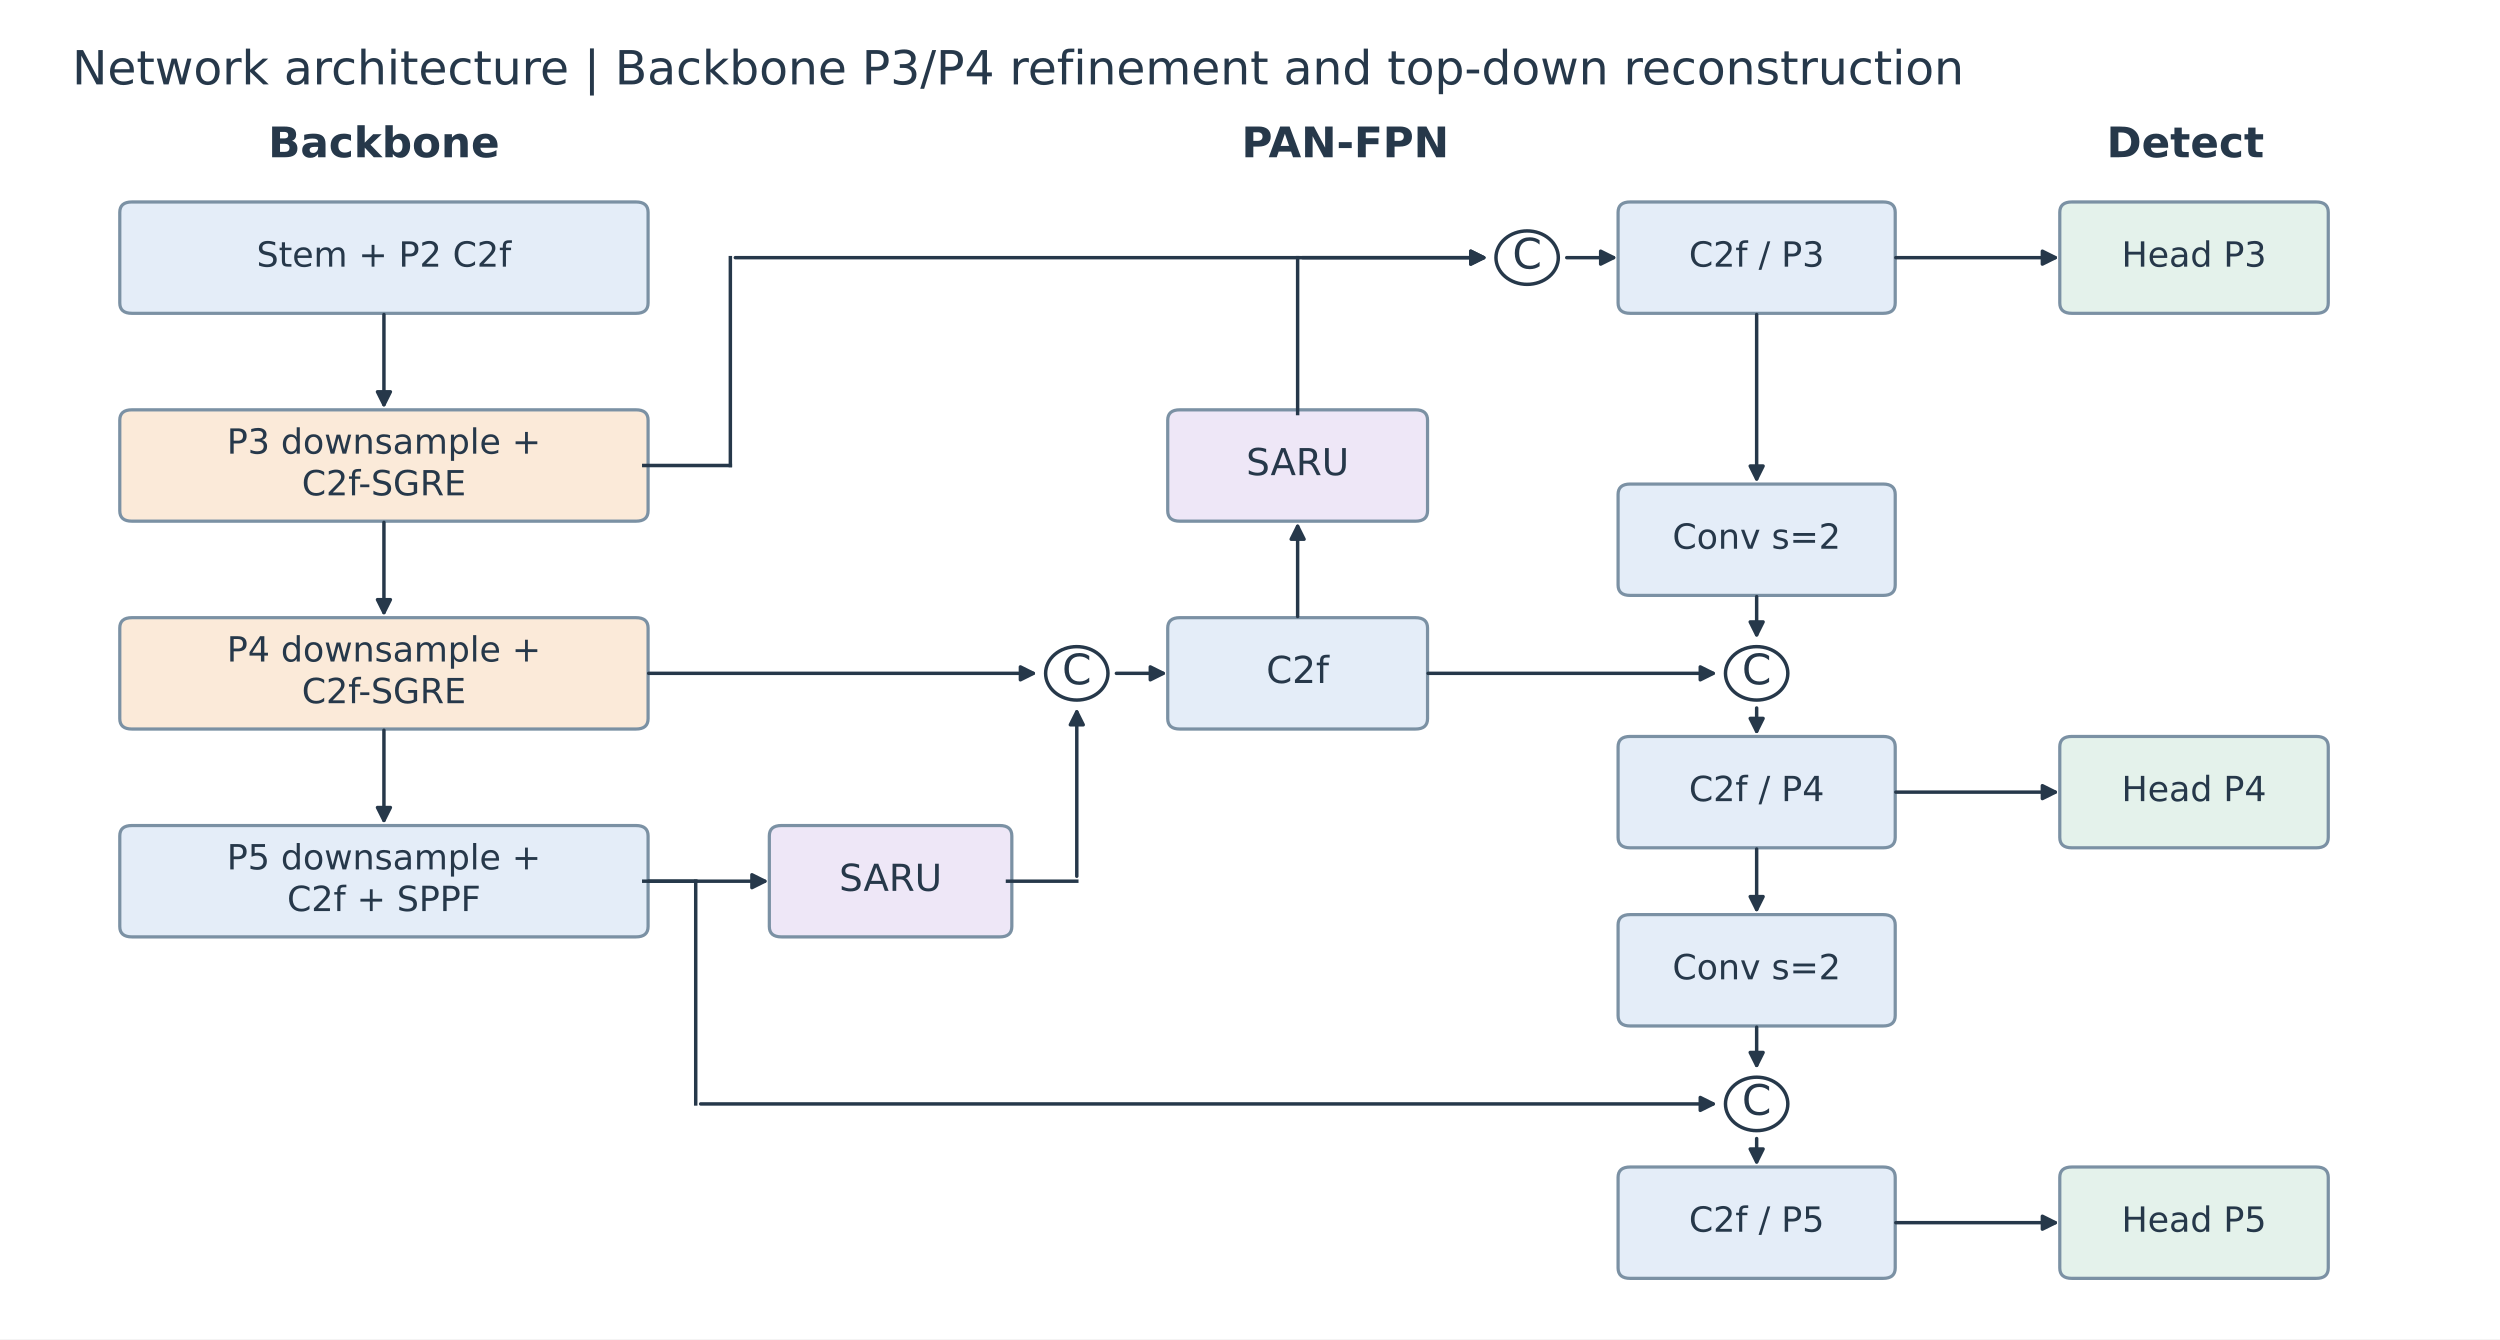
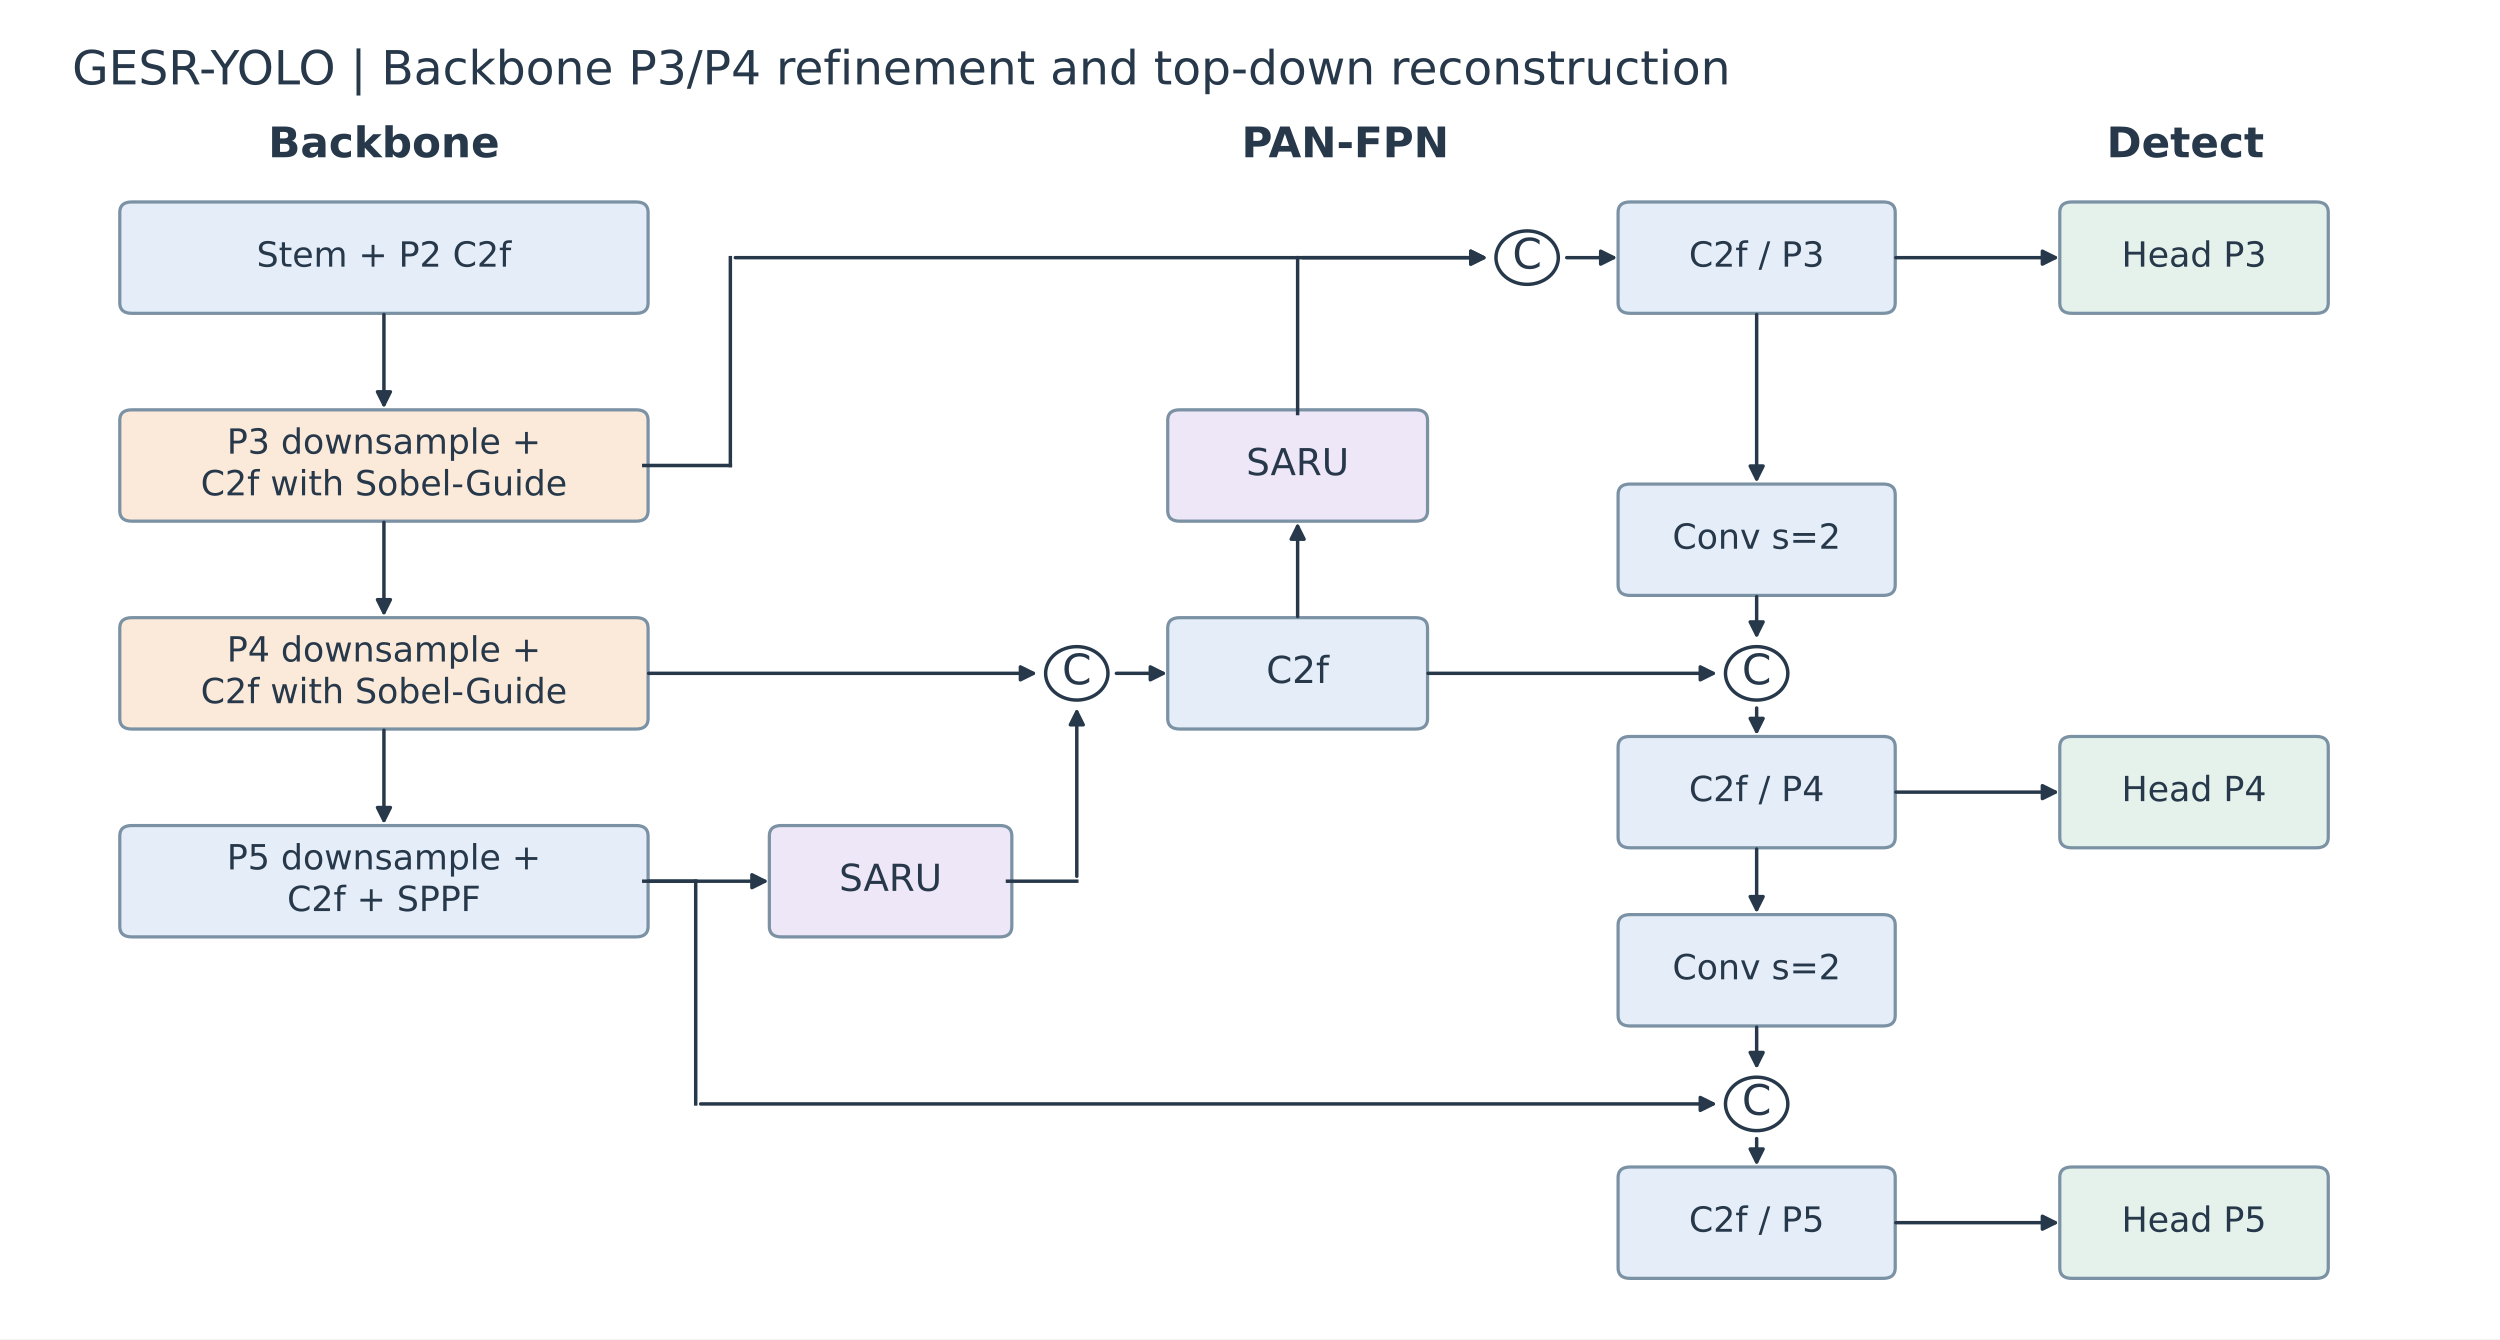
<svg xmlns="http://www.w3.org/2000/svg" width="1008pt" height="540pt" viewBox="0 0 1008 540" version="1.1">
  <defs>
    <style type="text/css">*{stroke-linejoin: round; stroke-linecap: butt}</style>
  </defs>
  <g id="figure_1">
    <g id="patch_1">
      <path d="M 0 540 L 1008 540 L 1008 0 L 0 0 z " style="fill: #ffffff" />
    </g>
    <g id="axes_1">
      <g id="patch_2">
-         <path d="M 53.183 126.329 L 256.417 126.329 Q 261.306 126.329 261.306 122.139 L 261.306 85.622 Q 261.306 81.432 256.417 81.432 L 53.183 81.432 Q 48.294 81.432 48.294 85.622 L 48.294 122.139 Q 48.294 126.329 53.183 126.329 z " clip-path="url(#pf02be3d6dd)" style="fill: #e4edf8; stroke: #7b91a4; stroke-width: 1.3; stroke-linejoin: miter" />
+         <path d="M 53.183 126.329 L 256.417 126.329 Q 261.306 126.329 261.306 122.139 L 261.306 85.622 Q 261.306 81.432 256.417 81.432 L 53.183 81.432 Q 48.294 81.432 48.294 85.622 L 48.294 122.139 Q 48.294 126.329 53.183 126.329 z " clip-path="url(#peff16b3d2d)" style="fill: #e4edf8; stroke: #7b91a4; stroke-width: 1.3; stroke-linejoin: miter" />
      </g>
      <g id="patch_3">
-         <path d="M 53.183 210.137 L 256.417 210.137 Q 261.306 210.137 261.306 205.947 L 261.306 169.43 Q 261.306 165.24 256.417 165.24 L 53.183 165.24 Q 48.294 165.24 48.294 169.43 L 48.294 205.947 Q 48.294 210.137 53.183 210.137 z " clip-path="url(#pf02be3d6dd)" style="fill: #fbead9; stroke: #7b91a4; stroke-width: 1.3; stroke-linejoin: miter" />
+         <path d="M 53.183 210.137 L 256.417 210.137 Q 261.306 210.137 261.306 205.947 L 261.306 169.43 Q 261.306 165.24 256.417 165.24 L 53.183 165.24 Q 48.294 165.24 48.294 169.43 L 48.294 205.947 Q 48.294 210.137 53.183 210.137 z " clip-path="url(#peff16b3d2d)" style="fill: #fbead9; stroke: #7b91a4; stroke-width: 1.3; stroke-linejoin: miter" />
      </g>
      <g id="patch_4">
-         <path d="M 53.183 293.945 L 256.417 293.945 Q 261.306 293.945 261.306 289.755 L 261.306 253.238 Q 261.306 249.048 256.417 249.048 L 53.183 249.048 Q 48.294 249.048 48.294 253.238 L 48.294 289.755 Q 48.294 293.945 53.183 293.945 z " clip-path="url(#pf02be3d6dd)" style="fill: #fbead9; stroke: #7b91a4; stroke-width: 1.3; stroke-linejoin: miter" />
+         <path d="M 53.183 293.945 L 256.417 293.945 Q 261.306 293.945 261.306 289.755 L 261.306 253.238 Q 261.306 249.048 256.417 249.048 L 53.183 249.048 Q 48.294 249.048 48.294 253.238 L 48.294 289.755 Q 48.294 293.945 53.183 293.945 z " clip-path="url(#peff16b3d2d)" style="fill: #fbead9; stroke: #7b91a4; stroke-width: 1.3; stroke-linejoin: miter" />
      </g>
      <g id="patch_5">
-         <path d="M 53.183 377.753 L 256.417 377.753 Q 261.306 377.753 261.306 373.563 L 261.306 337.046 Q 261.306 332.856 256.417 332.856 L 53.183 332.856 Q 48.294 332.856 48.294 337.046 L 48.294 373.563 Q 48.294 377.753 53.183 377.753 z " clip-path="url(#pf02be3d6dd)" style="fill: #e4edf8; stroke: #7b91a4; stroke-width: 1.3; stroke-linejoin: miter" />
+         <path d="M 53.183 377.753 L 256.417 377.753 Q 261.306 377.753 261.306 373.563 L 261.306 337.046 Q 261.306 332.856 256.417 332.856 L 53.183 332.856 Q 48.294 332.856 48.294 337.046 L 48.294 373.563 Q 48.294 377.753 53.183 377.753 z " clip-path="url(#peff16b3d2d)" style="fill: #e4edf8; stroke: #7b91a4; stroke-width: 1.3; stroke-linejoin: miter" />
      </g>
      <g id="patch_6">
-         <path d="M 154.8 126.83 Q 154.8 145.782 154.8 163.169 " clip-path="url(#pf02be3d6dd)" style="fill: none; stroke: #26384a; stroke-width: 1.4; stroke-linecap: round" />
-         <path d="M 157.4 157.969 L 154.8 163.169 L 152.2 157.969 z " clip-path="url(#pf02be3d6dd)" style="fill: #26384a; stroke: #26384a; stroke-width: 1.4; stroke-linecap: round" />
+         <path d="M 154.8 126.83 Q 154.8 145.782 154.8 163.169 " clip-path="url(#peff16b3d2d)" style="fill: none; stroke: #26384a; stroke-width: 1.4; stroke-linecap: round" />
+         <path d="M 157.4 157.969 L 154.8 163.169 L 152.2 157.969 z " clip-path="url(#peff16b3d2d)" style="fill: #26384a; stroke: #26384a; stroke-width: 1.4; stroke-linecap: round" />
      </g>
      <g id="patch_7">
-         <path d="M 154.8 210.638 Q 154.8 229.59 154.8 246.977 " clip-path="url(#pf02be3d6dd)" style="fill: none; stroke: #26384a; stroke-width: 1.4; stroke-linecap: round" />
-         <path d="M 157.4 241.777 L 154.8 246.977 L 152.2 241.777 z " clip-path="url(#pf02be3d6dd)" style="fill: #26384a; stroke: #26384a; stroke-width: 1.4; stroke-linecap: round" />
+         <path d="M 154.8 210.638 Q 154.8 229.59 154.8 246.977 " clip-path="url(#peff16b3d2d)" style="fill: none; stroke: #26384a; stroke-width: 1.4; stroke-linecap: round" />
+         <path d="M 157.4 241.777 L 154.8 246.977 L 152.2 241.777 z " clip-path="url(#peff16b3d2d)" style="fill: #26384a; stroke: #26384a; stroke-width: 1.4; stroke-linecap: round" />
      </g>
      <g id="patch_8">
-         <path d="M 154.8 294.446 Q 154.8 313.398 154.8 330.785 " clip-path="url(#pf02be3d6dd)" style="fill: none; stroke: #26384a; stroke-width: 1.4; stroke-linecap: round" />
-         <path d="M 157.4 325.585 L 154.8 330.785 L 152.2 325.585 z " clip-path="url(#pf02be3d6dd)" style="fill: #26384a; stroke: #26384a; stroke-width: 1.4; stroke-linecap: round" />
+         <path d="M 154.8 294.446 Q 154.8 313.398 154.8 330.785 " clip-path="url(#peff16b3d2d)" style="fill: none; stroke: #26384a; stroke-width: 1.4; stroke-linecap: round" />
+         <path d="M 157.4 325.585 L 154.8 330.785 L 152.2 325.585 z " clip-path="url(#peff16b3d2d)" style="fill: #26384a; stroke: #26384a; stroke-width: 1.4; stroke-linecap: round" />
      </g>
      <g id="patch_9">
-         <path d="M 315.083 377.753 L 403.081 377.753 Q 407.97 377.753 407.97 373.563 L 407.97 337.046 Q 407.97 332.856 403.081 332.856 L 315.083 332.856 Q 310.194 332.856 310.194 337.046 L 310.194 373.563 Q 310.194 377.753 315.083 377.753 z " clip-path="url(#pf02be3d6dd)" style="fill: #eee7f7; stroke: #7b91a4; stroke-width: 1.3; stroke-linejoin: miter" />
+         <path d="M 315.083 377.753 L 403.081 377.753 Q 407.97 377.753 407.97 373.563 L 407.97 337.046 Q 407.97 332.856 403.081 332.856 L 315.083 332.856 Q 310.194 332.856 310.194 337.046 L 310.194 373.563 Q 310.194 377.753 315.083 377.753 z " clip-path="url(#peff16b3d2d)" style="fill: #eee7f7; stroke: #7b91a4; stroke-width: 1.3; stroke-linejoin: miter" />
      </g>
      <g id="patch_10">
-         <path d="M 261.558 355.305 Q 285.748 355.305 308.373 355.305 " clip-path="url(#pf02be3d6dd)" style="fill: none; stroke: #26384a; stroke-width: 1.4; stroke-linecap: round" />
-         <path d="M 303.173 352.705 L 308.373 355.305 L 303.173 357.905 z " clip-path="url(#pf02be3d6dd)" style="fill: #26384a; stroke: #26384a; stroke-width: 1.4; stroke-linecap: round" />
+         <path d="M 261.558 355.305 Q 285.748 355.305 308.373 355.305 " clip-path="url(#peff16b3d2d)" style="fill: none; stroke: #26384a; stroke-width: 1.4; stroke-linecap: round" />
+         <path d="M 303.173 352.705 L 308.373 355.305 L 303.173 357.905 z " clip-path="url(#peff16b3d2d)" style="fill: #26384a; stroke: #26384a; stroke-width: 1.4; stroke-linecap: round" />
      </g>
      <g id="patch_11">
-         <path d="M 434.16 282.272 C 437.494 282.272 440.692 281.137 443.049 279.116 C 445.407 277.095 446.731 274.354 446.731 271.497 C 446.731 268.639 445.407 265.898 443.049 263.877 C 440.692 261.857 437.494 260.721 434.16 260.721 C 430.826 260.721 427.628 261.857 425.271 263.877 C 422.913 265.898 421.589 268.639 421.589 271.497 C 421.589 274.354 422.913 277.095 425.271 279.116 C 427.628 281.137 430.826 282.272 434.16 282.272 z " clip-path="url(#pf02be3d6dd)" style="fill: #ffffff; stroke: #26384a; stroke-width: 1.4; stroke-linejoin: miter" />
+         <path d="M 434.16 282.272 C 437.494 282.272 440.692 281.137 443.049 279.116 C 445.407 277.095 446.731 274.354 446.731 271.497 C 446.731 268.639 445.407 265.898 443.049 263.877 C 440.692 261.857 437.494 260.721 434.16 260.721 C 430.826 260.721 427.628 261.857 425.271 263.877 C 422.913 265.898 421.589 268.639 421.589 271.497 C 421.589 274.354 422.913 277.095 425.271 279.116 C 427.628 281.137 430.826 282.272 434.16 282.272 z " clip-path="url(#peff16b3d2d)" style="fill: #ffffff; stroke: #26384a; stroke-width: 1.4; stroke-linejoin: miter" />
      </g>
      <g id="patch_12">
-         <path d="M 434.16 353.301 Q 434.16 319.384 434.16 287.033 " clip-path="url(#pf02be3d6dd)" style="fill: none; stroke: #26384a; stroke-width: 1.4; stroke-linecap: round" />
-         <path d="M 431.56 292.233 L 434.16 287.033 L 436.76 292.233 z " clip-path="url(#pf02be3d6dd)" style="fill: #26384a; stroke: #26384a; stroke-width: 1.4; stroke-linecap: round" />
+         <path d="M 434.16 353.301 Q 434.16 319.384 434.16 287.033 " clip-path="url(#peff16b3d2d)" style="fill: none; stroke: #26384a; stroke-width: 1.4; stroke-linecap: round" />
+         <path d="M 431.56 292.233 L 434.16 287.033 L 436.76 292.233 z " clip-path="url(#peff16b3d2d)" style="fill: #26384a; stroke: #26384a; stroke-width: 1.4; stroke-linecap: round" />
      </g>
      <g id="patch_13">
-         <path d="M 261.555 271.497 Q 339.874 271.497 416.627 271.497 " clip-path="url(#pf02be3d6dd)" style="fill: none; stroke: #26384a; stroke-width: 1.4; stroke-linecap: round" />
-         <path d="M 411.427 268.897 L 416.627 271.497 L 411.427 274.097 z " clip-path="url(#pf02be3d6dd)" style="fill: #26384a; stroke: #26384a; stroke-width: 1.4; stroke-linecap: round" />
+         <path d="M 261.555 271.497 Q 339.874 271.497 416.627 271.497 " clip-path="url(#peff16b3d2d)" style="fill: none; stroke: #26384a; stroke-width: 1.4; stroke-linecap: round" />
+         <path d="M 411.427 268.897 L 416.627 271.497 L 411.427 274.097 z " clip-path="url(#peff16b3d2d)" style="fill: #26384a; stroke: #26384a; stroke-width: 1.4; stroke-linecap: round" />
      </g>
      <g id="patch_14">
-         <path d="M 475.715 293.945 L 570.697 293.945 Q 575.586 293.945 575.586 289.755 L 575.586 253.238 Q 575.586 249.048 570.697 249.048 L 475.715 249.048 Q 470.826 249.048 470.826 253.238 L 470.826 289.755 Q 470.826 293.945 475.715 293.945 z " clip-path="url(#pf02be3d6dd)" style="fill: #e4edf8; stroke: #7b91a4; stroke-width: 1.3; stroke-linejoin: miter" />
+         <path d="M 475.715 293.945 L 570.697 293.945 Q 575.586 293.945 575.586 289.755 L 575.586 253.238 Q 575.586 249.048 570.697 249.048 L 475.715 249.048 Q 470.826 249.048 470.826 253.238 L 470.826 289.755 Q 470.826 293.945 475.715 293.945 z " clip-path="url(#peff16b3d2d)" style="fill: #e4edf8; stroke: #7b91a4; stroke-width: 1.3; stroke-linejoin: miter" />
      </g>
      <g id="patch_15">
-         <path d="M 450.13 271.497 Q 460.35 271.497 469.004 271.497 " clip-path="url(#pf02be3d6dd)" style="fill: none; stroke: #26384a; stroke-width: 1.4; stroke-linecap: round" />
-         <path d="M 463.804 268.897 L 469.004 271.497 L 463.804 274.097 z " clip-path="url(#pf02be3d6dd)" style="fill: #26384a; stroke: #26384a; stroke-width: 1.4; stroke-linecap: round" />
+         <path d="M 450.13 271.497 Q 460.35 271.497 469.004 271.497 " clip-path="url(#peff16b3d2d)" style="fill: none; stroke: #26384a; stroke-width: 1.4; stroke-linecap: round" />
+         <path d="M 463.804 268.897 L 469.004 271.497 L 463.804 274.097 z " clip-path="url(#peff16b3d2d)" style="fill: #26384a; stroke: #26384a; stroke-width: 1.4; stroke-linecap: round" />
      </g>
      <g id="patch_16">
-         <path d="M 475.715 210.137 L 570.697 210.137 Q 575.586 210.137 575.586 205.947 L 575.586 169.43 Q 575.586 165.24 570.697 165.24 L 475.715 165.24 Q 470.826 165.24 470.826 169.43 L 470.826 205.947 Q 470.826 210.137 475.715 210.137 z " clip-path="url(#pf02be3d6dd)" style="fill: #eee7f7; stroke: #7b91a4; stroke-width: 1.3; stroke-linejoin: miter" />
+         <path d="M 475.715 210.137 L 570.697 210.137 Q 575.586 210.137 575.586 205.947 L 575.586 169.43 Q 575.586 165.24 570.697 165.24 L 475.715 165.24 Q 470.826 165.24 470.826 169.43 L 470.826 205.947 Q 470.826 210.137 475.715 210.137 z " clip-path="url(#peff16b3d2d)" style="fill: #eee7f7; stroke: #7b91a4; stroke-width: 1.3; stroke-linejoin: miter" />
      </g>
      <g id="patch_17">
-         <path d="M 523.206 248.547 Q 523.206 229.595 523.206 212.208 " clip-path="url(#pf02be3d6dd)" style="fill: none; stroke: #26384a; stroke-width: 1.4; stroke-linecap: round" />
-         <path d="M 520.606 217.408 L 523.206 212.208 L 525.806 217.408 z " clip-path="url(#pf02be3d6dd)" style="fill: #26384a; stroke: #26384a; stroke-width: 1.4; stroke-linecap: round" />
+         <path d="M 523.206 248.547 Q 523.206 229.595 523.206 212.208 " clip-path="url(#peff16b3d2d)" style="fill: none; stroke: #26384a; stroke-width: 1.4; stroke-linecap: round" />
+         <path d="M 520.606 217.408 L 523.206 212.208 L 525.806 217.408 z " clip-path="url(#peff16b3d2d)" style="fill: #26384a; stroke: #26384a; stroke-width: 1.4; stroke-linecap: round" />
      </g>
      <g id="patch_18">
-         <path d="M 615.744 114.656 C 619.078 114.656 622.276 113.521 624.633 111.5 C 626.991 109.479 628.315 106.738 628.315 103.881 C 628.315 101.023 626.991 98.282 624.633 96.261 C 622.276 94.241 619.078 93.105 615.744 93.105 C 612.41 93.105 609.212 94.241 606.855 96.261 C 604.497 98.282 603.173 101.023 603.173 103.881 C 603.173 106.738 604.497 109.479 606.855 111.5 C 609.212 113.521 612.41 114.656 615.744 114.656 z " clip-path="url(#pf02be3d6dd)" style="fill: #ffffff; stroke: #26384a; stroke-width: 1.4; stroke-linejoin: miter" />
+         <path d="M 615.744 114.656 C 619.078 114.656 622.276 113.521 624.633 111.5 C 626.991 109.479 628.315 106.738 628.315 103.881 C 628.315 101.023 626.991 98.282 624.633 96.261 C 622.276 94.241 619.078 93.105 615.744 93.105 C 612.41 93.105 609.212 94.241 606.855 96.261 C 604.497 98.282 603.173 101.023 603.173 103.881 C 603.173 106.738 604.497 109.479 606.855 111.5 C 609.212 113.521 612.41 114.656 615.744 114.656 z " clip-path="url(#peff16b3d2d)" style="fill: #ffffff; stroke: #26384a; stroke-width: 1.4; stroke-linejoin: miter" />
      </g>
      <g id="patch_19">
-         <path d="M 525.206 103.881 Q 562.493 103.881 598.215 103.881 " clip-path="url(#pf02be3d6dd)" style="fill: none; stroke: #26384a; stroke-width: 1.4; stroke-linecap: round" />
-         <path d="M 593.015 101.281 L 598.215 103.881 L 593.015 106.481 z " clip-path="url(#pf02be3d6dd)" style="fill: #26384a; stroke: #26384a; stroke-width: 1.4; stroke-linecap: round" />
+         <path d="M 525.206 103.881 Q 562.493 103.881 598.215 103.881 " clip-path="url(#peff16b3d2d)" style="fill: none; stroke: #26384a; stroke-width: 1.4; stroke-linecap: round" />
+         <path d="M 593.015 101.281 L 598.215 103.881 L 593.015 106.481 z " clip-path="url(#peff16b3d2d)" style="fill: #26384a; stroke: #26384a; stroke-width: 1.4; stroke-linecap: round" />
      </g>
      <g id="patch_20">
-         <path d="M 296.482 103.881 Q 448.13 103.881 598.212 103.881 " clip-path="url(#pf02be3d6dd)" style="fill: none; stroke: #26384a; stroke-width: 1.4; stroke-linecap: round" />
-         <path d="M 593.012 101.281 L 598.212 103.881 L 593.012 106.481 z " clip-path="url(#pf02be3d6dd)" style="fill: #26384a; stroke: #26384a; stroke-width: 1.4; stroke-linecap: round" />
+         <path d="M 296.482 103.881 Q 448.13 103.881 598.212 103.881 " clip-path="url(#peff16b3d2d)" style="fill: none; stroke: #26384a; stroke-width: 1.4; stroke-linecap: round" />
+         <path d="M 593.012 101.281 L 598.212 103.881 L 593.012 106.481 z " clip-path="url(#peff16b3d2d)" style="fill: #26384a; stroke: #26384a; stroke-width: 1.4; stroke-linecap: round" />
      </g>
      <g id="patch_21">
-         <path d="M 657.299 126.329 L 759.265 126.329 Q 764.154 126.329 764.154 122.139 L 764.154 85.622 Q 764.154 81.432 759.265 81.432 L 657.299 81.432 Q 652.41 81.432 652.41 85.622 L 652.41 122.139 Q 652.41 126.329 657.299 126.329 z " clip-path="url(#pf02be3d6dd)" style="fill: #e4edf8; stroke: #7b91a4; stroke-width: 1.3; stroke-linejoin: miter" />
+         <path d="M 657.299 126.329 L 759.265 126.329 Q 764.154 126.329 764.154 122.139 L 764.154 85.622 Q 764.154 81.432 759.265 81.432 L 657.299 81.432 Q 652.41 81.432 652.41 85.622 L 652.41 122.139 Q 652.41 126.329 657.299 126.329 z " clip-path="url(#peff16b3d2d)" style="fill: #e4edf8; stroke: #7b91a4; stroke-width: 1.3; stroke-linejoin: miter" />
      </g>
      <g id="patch_22">
-         <path d="M 631.714 103.881 Q 641.934 103.881 650.588 103.881 " clip-path="url(#pf02be3d6dd)" style="fill: none; stroke: #26384a; stroke-width: 1.4; stroke-linecap: round" />
-         <path d="M 645.388 101.281 L 650.588 103.881 L 645.388 106.481 z " clip-path="url(#pf02be3d6dd)" style="fill: #26384a; stroke: #26384a; stroke-width: 1.4; stroke-linecap: round" />
+         <path d="M 631.714 103.881 Q 641.934 103.881 650.588 103.881 " clip-path="url(#peff16b3d2d)" style="fill: none; stroke: #26384a; stroke-width: 1.4; stroke-linecap: round" />
+         <path d="M 645.388 101.281 L 650.588 103.881 L 645.388 106.481 z " clip-path="url(#peff16b3d2d)" style="fill: #26384a; stroke: #26384a; stroke-width: 1.4; stroke-linecap: round" />
      </g>
      <g id="patch_23">
-         <path d="M 835.391 126.329 L 933.865 126.329 Q 938.754 126.329 938.754 122.139 L 938.754 85.622 Q 938.754 81.432 933.865 81.432 L 835.391 81.432 Q 830.502 81.432 830.502 85.622 L 830.502 122.139 Q 830.502 126.329 835.391 126.329 z " clip-path="url(#pf02be3d6dd)" style="fill: #e4f2eb; stroke: #7b91a4; stroke-width: 1.3; stroke-linejoin: miter" />
+         <path d="M 835.391 126.329 L 933.865 126.329 Q 938.754 126.329 938.754 122.139 L 938.754 85.622 Q 938.754 81.432 933.865 81.432 L 835.391 81.432 Q 830.502 81.432 830.502 85.622 L 830.502 122.139 Q 830.502 126.329 835.391 126.329 z " clip-path="url(#peff16b3d2d)" style="fill: #e4f2eb; stroke: #7b91a4; stroke-width: 1.3; stroke-linejoin: miter" />
      </g>
      <g id="patch_24">
-         <path d="M 764.407 103.881 Q 797.328 103.881 828.683 103.881 " clip-path="url(#pf02be3d6dd)" style="fill: none; stroke: #26384a; stroke-width: 1.4; stroke-linecap: round" />
-         <path d="M 823.483 101.281 L 828.683 103.881 L 823.483 106.481 z " clip-path="url(#pf02be3d6dd)" style="fill: #26384a; stroke: #26384a; stroke-width: 1.4; stroke-linecap: round" />
+         <path d="M 764.407 103.881 Q 797.328 103.881 828.683 103.881 " clip-path="url(#peff16b3d2d)" style="fill: none; stroke: #26384a; stroke-width: 1.4; stroke-linecap: round" />
+         <path d="M 823.483 101.281 L 828.683 103.881 L 823.483 106.481 z " clip-path="url(#peff16b3d2d)" style="fill: #26384a; stroke: #26384a; stroke-width: 1.4; stroke-linecap: round" />
      </g>
      <g id="patch_25">
-         <path d="M 657.299 240.069 L 759.265 240.069 Q 764.154 240.069 764.154 235.878 L 764.154 199.362 Q 764.154 195.171 759.265 195.171 L 657.299 195.171 Q 652.41 195.171 652.41 199.362 L 652.41 235.878 Q 652.41 240.069 657.299 240.069 z " clip-path="url(#pf02be3d6dd)" style="fill: #e4edf8; stroke: #7b91a4; stroke-width: 1.3; stroke-linejoin: miter" />
+         <path d="M 657.299 240.069 L 759.265 240.069 Q 764.154 240.069 764.154 235.878 L 764.154 199.362 Q 764.154 195.171 759.265 195.171 L 657.299 195.171 Q 652.41 195.171 652.41 199.362 L 652.41 235.878 Q 652.41 240.069 657.299 240.069 z " clip-path="url(#peff16b3d2d)" style="fill: #e4edf8; stroke: #7b91a4; stroke-width: 1.3; stroke-linejoin: miter" />
      </g>
      <g id="patch_26">
-         <path d="M 708.282 126.836 Q 708.282 160.753 708.282 193.104 " clip-path="url(#pf02be3d6dd)" style="fill: none; stroke: #26384a; stroke-width: 1.4; stroke-linecap: round" />
-         <path d="M 710.882 187.904 L 708.282 193.104 L 705.682 187.904 z " clip-path="url(#pf02be3d6dd)" style="fill: #26384a; stroke: #26384a; stroke-width: 1.4; stroke-linecap: round" />
+         <path d="M 708.282 126.836 Q 708.282 160.753 708.282 193.104 " clip-path="url(#peff16b3d2d)" style="fill: none; stroke: #26384a; stroke-width: 1.4; stroke-linecap: round" />
+         <path d="M 710.882 187.904 L 708.282 193.104 L 705.682 187.904 z " clip-path="url(#peff16b3d2d)" style="fill: #26384a; stroke: #26384a; stroke-width: 1.4; stroke-linecap: round" />
      </g>
      <g id="patch_27">
-         <path d="M 708.282 282.272 C 711.616 282.272 714.814 281.137 717.171 279.116 C 719.529 277.095 720.853 274.354 720.853 271.497 C 720.853 268.639 719.529 265.898 717.171 263.877 C 714.814 261.857 711.616 260.721 708.282 260.721 C 704.948 260.721 701.75 261.857 699.393 263.877 C 697.035 265.898 695.711 268.639 695.711 271.497 C 695.711 274.354 697.035 277.095 699.393 279.116 C 701.75 281.137 704.948 282.272 708.282 282.272 z " clip-path="url(#pf02be3d6dd)" style="fill: #ffffff; stroke: #26384a; stroke-width: 1.4; stroke-linejoin: miter" />
+         <path d="M 708.282 282.272 C 711.616 282.272 714.814 281.137 717.171 279.116 C 719.529 277.095 720.853 274.354 720.853 271.497 C 720.853 268.639 719.529 265.898 717.171 263.877 C 714.814 261.857 711.616 260.721 708.282 260.721 C 704.948 260.721 701.75 261.857 699.393 263.877 C 697.035 265.898 695.711 268.639 695.711 271.497 C 695.711 274.354 697.035 277.095 699.393 279.116 C 701.75 281.137 704.948 282.272 708.282 282.272 z " clip-path="url(#peff16b3d2d)" style="fill: #ffffff; stroke: #26384a; stroke-width: 1.4; stroke-linejoin: miter" />
      </g>
      <g id="patch_28">
-         <path d="M 708.282 240.569 Q 708.282 249.045 708.282 255.955 " clip-path="url(#pf02be3d6dd)" style="fill: none; stroke: #26384a; stroke-width: 1.4; stroke-linecap: round" />
-         <path d="M 710.882 250.755 L 708.282 255.955 L 705.682 250.755 z " clip-path="url(#pf02be3d6dd)" style="fill: #26384a; stroke: #26384a; stroke-width: 1.4; stroke-linecap: round" />
+         <path d="M 708.282 240.569 Q 708.282 249.045 708.282 255.955 " clip-path="url(#peff16b3d2d)" style="fill: none; stroke: #26384a; stroke-width: 1.4; stroke-linecap: round" />
+         <path d="M 710.882 250.755 L 708.282 255.955 L 705.682 250.755 z " clip-path="url(#peff16b3d2d)" style="fill: #26384a; stroke: #26384a; stroke-width: 1.4; stroke-linecap: round" />
      </g>
      <g id="patch_29">
-         <path d="M 575.836 271.497 Q 634.075 271.497 690.749 271.497 " clip-path="url(#pf02be3d6dd)" style="fill: none; stroke: #26384a; stroke-width: 1.4; stroke-linecap: round" />
-         <path d="M 685.549 268.897 L 690.749 271.497 L 685.549 274.097 z " clip-path="url(#pf02be3d6dd)" style="fill: #26384a; stroke: #26384a; stroke-width: 1.4; stroke-linecap: round" />
+         <path d="M 575.836 271.497 Q 634.075 271.497 690.749 271.497 " clip-path="url(#peff16b3d2d)" style="fill: none; stroke: #26384a; stroke-width: 1.4; stroke-linecap: round" />
+         <path d="M 685.549 268.897 L 690.749 271.497 L 685.549 274.097 z " clip-path="url(#peff16b3d2d)" style="fill: #26384a; stroke: #26384a; stroke-width: 1.4; stroke-linecap: round" />
      </g>
      <g id="patch_30">
-         <path d="M 657.299 341.835 L 759.265 341.835 Q 764.154 341.835 764.154 337.645 L 764.154 301.129 Q 764.154 296.938 759.265 296.938 L 657.299 296.938 Q 652.41 296.938 652.41 301.129 L 652.41 337.645 Q 652.41 341.835 657.299 341.835 z " clip-path="url(#pf02be3d6dd)" style="fill: #e4edf8; stroke: #7b91a4; stroke-width: 1.3; stroke-linejoin: miter" />
+         <path d="M 657.299 341.835 L 759.265 341.835 Q 764.154 341.835 764.154 337.645 L 764.154 301.129 Q 764.154 296.938 759.265 296.938 L 657.299 296.938 Q 652.41 296.938 652.41 301.129 L 652.41 337.645 Q 652.41 341.835 657.299 341.835 z " clip-path="url(#peff16b3d2d)" style="fill: #e4edf8; stroke: #7b91a4; stroke-width: 1.3; stroke-linejoin: miter" />
      </g>
      <g id="patch_31">
-         <path d="M 708.282 285.468 Q 708.282 290.952 708.282 294.872 " clip-path="url(#pf02be3d6dd)" style="fill: none; stroke: #26384a; stroke-width: 1.4; stroke-linecap: round" />
-         <path d="M 710.882 289.672 L 708.282 294.872 L 705.682 289.672 z " clip-path="url(#pf02be3d6dd)" style="fill: #26384a; stroke: #26384a; stroke-width: 1.4; stroke-linecap: round" />
+         <path d="M 708.282 285.468 Q 708.282 290.952 708.282 294.872 " clip-path="url(#peff16b3d2d)" style="fill: none; stroke: #26384a; stroke-width: 1.4; stroke-linecap: round" />
+         <path d="M 710.882 289.672 L 708.282 294.872 L 705.682 289.672 z " clip-path="url(#peff16b3d2d)" style="fill: #26384a; stroke: #26384a; stroke-width: 1.4; stroke-linecap: round" />
      </g>
      <g id="patch_32">
-         <path d="M 835.391 341.835 L 933.865 341.835 Q 938.754 341.835 938.754 337.645 L 938.754 301.129 Q 938.754 296.938 933.865 296.938 L 835.391 296.938 Q 830.502 296.938 830.502 301.129 L 830.502 337.645 Q 830.502 341.835 835.391 341.835 z " clip-path="url(#pf02be3d6dd)" style="fill: #e4f2eb; stroke: #7b91a4; stroke-width: 1.3; stroke-linejoin: miter" />
+         <path d="M 835.391 341.835 L 933.865 341.835 Q 938.754 341.835 938.754 337.645 L 938.754 301.129 Q 938.754 296.938 933.865 296.938 L 835.391 296.938 Q 830.502 296.938 830.502 301.129 L 830.502 337.645 Q 830.502 341.835 835.391 341.835 z " clip-path="url(#peff16b3d2d)" style="fill: #e4f2eb; stroke: #7b91a4; stroke-width: 1.3; stroke-linejoin: miter" />
      </g>
      <g id="patch_33">
-         <path d="M 764.407 319.387 Q 797.328 319.387 828.683 319.387 " clip-path="url(#pf02be3d6dd)" style="fill: none; stroke: #26384a; stroke-width: 1.4; stroke-linecap: round" />
-         <path d="M 823.483 316.787 L 828.683 319.387 L 823.483 321.987 z " clip-path="url(#pf02be3d6dd)" style="fill: #26384a; stroke: #26384a; stroke-width: 1.4; stroke-linecap: round" />
+         <path d="M 764.407 319.387 Q 797.328 319.387 828.683 319.387 " clip-path="url(#peff16b3d2d)" style="fill: none; stroke: #26384a; stroke-width: 1.4; stroke-linecap: round" />
+         <path d="M 823.483 316.787 L 828.683 319.387 L 823.483 321.987 z " clip-path="url(#peff16b3d2d)" style="fill: #26384a; stroke: #26384a; stroke-width: 1.4; stroke-linecap: round" />
      </g>
      <g id="patch_34">
-         <path d="M 657.299 413.671 L 759.265 413.671 Q 764.154 413.671 764.154 409.48 L 764.154 372.964 Q 764.154 368.774 759.265 368.774 L 657.299 368.774 Q 652.41 368.774 652.41 372.964 L 652.41 409.48 Q 652.41 413.671 657.299 413.671 z " clip-path="url(#pf02be3d6dd)" style="fill: #e4edf8; stroke: #7b91a4; stroke-width: 1.3; stroke-linejoin: miter" />
+         <path d="M 657.299 413.671 L 759.265 413.671 Q 764.154 413.671 764.154 409.48 L 764.154 372.964 Q 764.154 368.774 759.265 368.774 L 657.299 368.774 Q 652.41 368.774 652.41 372.964 L 652.41 409.48 Q 652.41 413.671 657.299 413.671 z " clip-path="url(#peff16b3d2d)" style="fill: #e4edf8; stroke: #7b91a4; stroke-width: 1.3; stroke-linejoin: miter" />
      </g>
      <g id="patch_35">
-         <path d="M 708.282 342.337 Q 708.282 355.303 708.282 366.704 " clip-path="url(#pf02be3d6dd)" style="fill: none; stroke: #26384a; stroke-width: 1.4; stroke-linecap: round" />
-         <path d="M 710.882 361.504 L 708.282 366.704 L 705.682 361.504 z " clip-path="url(#pf02be3d6dd)" style="fill: #26384a; stroke: #26384a; stroke-width: 1.4; stroke-linecap: round" />
+         <path d="M 708.282 342.337 Q 708.282 355.303 708.282 366.704 " clip-path="url(#peff16b3d2d)" style="fill: none; stroke: #26384a; stroke-width: 1.4; stroke-linecap: round" />
+         <path d="M 710.882 361.504 L 708.282 366.704 L 705.682 361.504 z " clip-path="url(#peff16b3d2d)" style="fill: #26384a; stroke: #26384a; stroke-width: 1.4; stroke-linecap: round" />
      </g>
      <g id="patch_36">
-         <path d="M 708.282 455.874 C 711.616 455.874 714.814 454.739 717.171 452.718 C 719.529 450.697 720.853 447.957 720.853 445.099 C 720.853 442.241 719.529 439.5 717.171 437.48 C 714.814 435.459 711.616 434.324 708.282 434.324 C 704.948 434.324 701.75 435.459 699.393 437.48 C 697.035 439.5 695.711 442.241 695.711 445.099 C 695.711 447.957 697.035 450.697 699.393 452.718 C 701.75 454.739 704.948 455.874 708.282 455.874 z " clip-path="url(#pf02be3d6dd)" style="fill: #ffffff; stroke: #26384a; stroke-width: 1.4; stroke-linejoin: miter" />
+         <path d="M 708.282 455.874 C 711.616 455.874 714.814 454.739 717.171 452.718 C 719.529 450.697 720.853 447.957 720.853 445.099 C 720.853 442.241 719.529 439.5 717.171 437.48 C 714.814 435.459 711.616 434.324 708.282 434.324 C 704.948 434.324 701.75 435.459 699.393 437.48 C 697.035 439.5 695.711 442.241 695.711 445.099 C 695.711 447.957 697.035 450.697 699.393 452.718 C 701.75 454.739 704.948 455.874 708.282 455.874 z " clip-path="url(#peff16b3d2d)" style="fill: #ffffff; stroke: #26384a; stroke-width: 1.4; stroke-linejoin: miter" />
      </g>
      <g id="patch_37">
-         <path d="M 708.282 414.172 Q 708.282 422.647 708.282 429.557 " clip-path="url(#pf02be3d6dd)" style="fill: none; stroke: #26384a; stroke-width: 1.4; stroke-linecap: round" />
-         <path d="M 710.882 424.357 L 708.282 429.557 L 705.682 424.357 z " clip-path="url(#pf02be3d6dd)" style="fill: #26384a; stroke: #26384a; stroke-width: 1.4; stroke-linecap: round" />
+         <path d="M 708.282 414.172 Q 708.282 422.647 708.282 429.557 " clip-path="url(#peff16b3d2d)" style="fill: none; stroke: #26384a; stroke-width: 1.4; stroke-linecap: round" />
+         <path d="M 710.882 424.357 L 708.282 429.557 L 705.682 424.357 z " clip-path="url(#peff16b3d2d)" style="fill: #26384a; stroke: #26384a; stroke-width: 1.4; stroke-linecap: round" />
      </g>
      <g id="patch_38">
-         <path d="M 282.51 445.099 Q 487.412 445.099 690.747 445.099 " clip-path="url(#pf02be3d6dd)" style="fill: none; stroke: #26384a; stroke-width: 1.4; stroke-linecap: round" />
-         <path d="M 685.547 442.499 L 690.747 445.099 L 685.547 447.699 z " clip-path="url(#pf02be3d6dd)" style="fill: #26384a; stroke: #26384a; stroke-width: 1.4; stroke-linecap: round" />
+         <path d="M 282.51 445.099 Q 487.412 445.099 690.747 445.099 " clip-path="url(#peff16b3d2d)" style="fill: none; stroke: #26384a; stroke-width: 1.4; stroke-linecap: round" />
+         <path d="M 685.547 442.499 L 690.747 445.099 L 685.547 447.699 z " clip-path="url(#peff16b3d2d)" style="fill: #26384a; stroke: #26384a; stroke-width: 1.4; stroke-linecap: round" />
      </g>
      <g id="patch_39">
-         <path d="M 657.299 515.438 L 759.265 515.438 Q 764.154 515.438 764.154 511.247 L 764.154 474.731 Q 764.154 470.541 759.265 470.541 L 657.299 470.541 Q 652.41 470.541 652.41 474.731 L 652.41 511.247 Q 652.41 515.438 657.299 515.438 z " clip-path="url(#pf02be3d6dd)" style="fill: #e4edf8; stroke: #7b91a4; stroke-width: 1.3; stroke-linejoin: miter" />
+         <path d="M 657.299 515.438 L 759.265 515.438 Q 764.154 515.438 764.154 511.247 L 764.154 474.731 Q 764.154 470.541 759.265 470.541 L 657.299 470.541 Q 652.41 470.541 652.41 474.731 L 652.41 511.247 Q 652.41 515.438 657.299 515.438 z " clip-path="url(#peff16b3d2d)" style="fill: #e4edf8; stroke: #7b91a4; stroke-width: 1.3; stroke-linejoin: miter" />
      </g>
      <g id="patch_40">
-         <path d="M 708.282 459.07 Q 708.282 464.555 708.282 468.474 " clip-path="url(#pf02be3d6dd)" style="fill: none; stroke: #26384a; stroke-width: 1.4; stroke-linecap: round" />
-         <path d="M 710.882 463.274 L 708.282 468.474 L 705.682 463.274 z " clip-path="url(#pf02be3d6dd)" style="fill: #26384a; stroke: #26384a; stroke-width: 1.4; stroke-linecap: round" />
+         <path d="M 708.282 459.07 Q 708.282 464.555 708.282 468.474 " clip-path="url(#peff16b3d2d)" style="fill: none; stroke: #26384a; stroke-width: 1.4; stroke-linecap: round" />
+         <path d="M 710.882 463.274 L 708.282 468.474 L 705.682 463.274 z " clip-path="url(#peff16b3d2d)" style="fill: #26384a; stroke: #26384a; stroke-width: 1.4; stroke-linecap: round" />
      </g>
      <g id="patch_41">
-         <path d="M 835.391 515.438 L 933.865 515.438 Q 938.754 515.438 938.754 511.247 L 938.754 474.731 Q 938.754 470.541 933.865 470.541 L 835.391 470.541 Q 830.502 470.541 830.502 474.731 L 830.502 511.247 Q 830.502 515.438 835.391 515.438 z " clip-path="url(#pf02be3d6dd)" style="fill: #e4f2eb; stroke: #7b91a4; stroke-width: 1.3; stroke-linejoin: miter" />
+         <path d="M 835.391 515.438 L 933.865 515.438 Q 938.754 515.438 938.754 511.247 L 938.754 474.731 Q 938.754 470.541 933.865 470.541 L 835.391 470.541 Q 830.502 470.541 830.502 474.731 L 830.502 511.247 Q 830.502 515.438 835.391 515.438 z " clip-path="url(#peff16b3d2d)" style="fill: #e4f2eb; stroke: #7b91a4; stroke-width: 1.3; stroke-linejoin: miter" />
      </g>
      <g id="patch_42">
-         <path d="M 764.407 492.989 Q 797.328 492.989 828.683 492.989 " clip-path="url(#pf02be3d6dd)" style="fill: none; stroke: #26384a; stroke-width: 1.4; stroke-linecap: round" />
-         <path d="M 823.483 490.389 L 828.683 492.989 L 823.483 495.589 z " clip-path="url(#pf02be3d6dd)" style="fill: #26384a; stroke: #26384a; stroke-width: 1.4; stroke-linecap: round" />
+         <path d="M 764.407 492.989 Q 797.328 492.989 828.683 492.989 " clip-path="url(#peff16b3d2d)" style="fill: none; stroke: #26384a; stroke-width: 1.4; stroke-linecap: round" />
+         <path d="M 823.483 490.389 L 828.683 492.989 L 823.483 495.589 z " clip-path="url(#peff16b3d2d)" style="fill: #26384a; stroke: #26384a; stroke-width: 1.4; stroke-linecap: round" />
      </g>
      <g id="line2d_1">
-         <path d="M 406.224 355.305 L 434.16 355.305 " clip-path="url(#pf02be3d6dd)" style="fill: none; stroke: #26384a; stroke-width: 1.4; stroke-linecap: square" />
+         <path d="M 406.224 355.305 L 434.16 355.305 " clip-path="url(#peff16b3d2d)" style="fill: none; stroke: #26384a; stroke-width: 1.4; stroke-linecap: square" />
      </g>
      <g id="line2d_2">
-         <path d="M 523.206 166.737 L 523.206 103.881 " clip-path="url(#pf02be3d6dd)" style="fill: none; stroke: #26384a; stroke-width: 1.4; stroke-linecap: square" />
+         <path d="M 523.206 166.737 L 523.206 103.881 " clip-path="url(#peff16b3d2d)" style="fill: none; stroke: #26384a; stroke-width: 1.4; stroke-linecap: square" />
      </g>
      <g id="line2d_3">
-         <path d="M 259.56 187.689 L 294.48 187.689 " clip-path="url(#pf02be3d6dd)" style="fill: none; stroke: #26384a; stroke-width: 1.4; stroke-linecap: square" />
+         <path d="M 259.56 187.689 L 294.48 187.689 " clip-path="url(#peff16b3d2d)" style="fill: none; stroke: #26384a; stroke-width: 1.4; stroke-linecap: square" />
      </g>
      <g id="line2d_4">
-         <path d="M 294.48 187.689 L 294.48 103.881 " clip-path="url(#pf02be3d6dd)" style="fill: none; stroke: #26384a; stroke-width: 1.4; stroke-linecap: square" />
+         <path d="M 294.48 187.689 L 294.48 103.881 " clip-path="url(#peff16b3d2d)" style="fill: none; stroke: #26384a; stroke-width: 1.4; stroke-linecap: square" />
      </g>
      <g id="line2d_5">
-         <path d="M 259.56 355.305 L 280.512 355.305 " clip-path="url(#pf02be3d6dd)" style="fill: none; stroke: #26384a; stroke-width: 1.4; stroke-linecap: square" />
+         <path d="M 259.56 355.305 L 280.512 355.305 " clip-path="url(#peff16b3d2d)" style="fill: none; stroke: #26384a; stroke-width: 1.4; stroke-linecap: square" />
      </g>
      <g id="line2d_6">
-         <path d="M 280.512 355.305 L 280.512 445.099 " clip-path="url(#pf02be3d6dd)" style="fill: none; stroke: #26384a; stroke-width: 1.4; stroke-linecap: square" />
+         <path d="M 280.512 355.305 L 280.512 445.099 " clip-path="url(#peff16b3d2d)" style="fill: none; stroke: #26384a; stroke-width: 1.4; stroke-linecap: square" />
      </g>
      <g id="text_1">
-         <text style="font-size: 19px; font-family: 'DejaVu Sans'; text-anchor: start; fill: #26384a" x="29.088" y="34.03" transform="rotate(-0 29.088 34.02985)">Network architecture | Backbone P3/P4 refinement and top-down reconstruction</text>
+         <text style="font-size: 19px; font-family: 'DejaVu Sans'; text-anchor: start; fill: #26384a" x="29.088" y="34.03" transform="rotate(-0 29.088 34.02985)">GESR-YOLO | Backbone P3/P4 refinement and top-down reconstruction</text>
      </g>
      <g id="text_2">
        <text style="font-weight: 700; font-size: 17px; font-family: 'DejaVu Sans'; text-anchor: middle; fill: #26384a" x="154.8" y="63.4" transform="rotate(-0 154.8 63.40011)">Backbone</text>
      </g>
      <g id="text_3">
        <text style="font-weight: 700; font-size: 17px; font-family: 'DejaVu Sans'; text-anchor: middle; fill: #26384a" x="542.412" y="63.399" transform="rotate(-0 542.412 63.39944)">PAN-FPN</text>
      </g>
      <g id="text_4">
        <text style="font-weight: 700; font-size: 17px; font-family: 'DejaVu Sans'; text-anchor: middle; fill: #26384a" x="881.136" y="63.399" transform="rotate(-0 881.136 63.39944)">Detect</text>
      </g>
      <g id="text_5">
        <text style="font-size: 14px; font-family: 'DejaVu Sans'; text-anchor: middle; fill: #26384a" x="154.8" y="107.518" transform="rotate(-0 154.8 107.5178)">Stem + P2 C2f</text>
      </g>
      <g id="text_6">
        <text style="font-size: 14px; font-family: 'DejaVu Sans'; fill: #26384a" transform="translate(91.47187 182.9239)">P3 downsample +</text>
-         <text style="font-size: 14px; font-family: 'DejaVu Sans'; fill: #26384a" transform="translate(121.6966 199.7278)">C2f-SGRE</text>
+         <text style="font-size: 14px; font-family: 'DejaVu Sans'; fill: #26384a" transform="translate(80.93469 199.7278)">C2f with Sobel-Guide</text>
      </g>
      <g id="text_7">
        <text style="font-size: 14px; font-family: 'DejaVu Sans'; fill: #26384a" transform="translate(91.47187 266.7319)">P4 downsample +</text>
-         <text style="font-size: 14px; font-family: 'DejaVu Sans'; fill: #26384a" transform="translate(121.6966 283.5358)">C2f-SGRE</text>
+         <text style="font-size: 14px; font-family: 'DejaVu Sans'; fill: #26384a" transform="translate(80.93469 283.5358)">C2f with Sobel-Guide</text>
      </g>
      <g id="text_8">
        <text style="font-size: 14px; font-family: 'DejaVu Sans'; fill: #26384a" transform="translate(91.47187 350.5399)">P5 downsample +</text>
        <text style="font-size: 14px; font-family: 'DejaVu Sans'; fill: #26384a" transform="translate(115.7673 367.3438)">C2f + SPPF</text>
      </g>
      <g id="text_9">
        <text style="font-size: 15px; font-family: 'DejaVu Sans'; text-anchor: middle; fill: #26384a" x="359.082" y="359.201" transform="rotate(-0 359.082 359.2011)">SARU</text>
      </g>
      <g id="text_10">
        <text style="font-size: 17px; font-family: 'DejaVu Sans'; text-anchor: middle; fill: #26384a" x="434.16" y="275.913" transform="rotate(-0 434.16 275.9126)">C</text>
      </g>
      <g id="text_11">
        <text style="font-size: 15px; font-family: 'DejaVu Sans'; text-anchor: middle; fill: #26384a" x="523.206" y="275.394" transform="rotate(-0 523.206 275.3936)">C2f</text>
      </g>
      <g id="text_12">
        <text style="font-size: 15px; font-family: 'DejaVu Sans'; text-anchor: middle; fill: #26384a" x="523.206" y="191.585" transform="rotate(-0 523.206 191.5851)">SARU</text>
      </g>
      <g id="text_13">
        <text style="font-size: 17px; font-family: 'DejaVu Sans'; text-anchor: middle; fill: #26384a" x="615.744" y="108.297" transform="rotate(-0 615.744 108.2966)">C</text>
      </g>
      <g id="text_14">
        <text style="font-size: 14px; font-family: 'DejaVu Sans'; text-anchor: middle; fill: #26384a" x="708.282" y="107.518" transform="rotate(-0 708.282 107.5178)">C2f / P3</text>
      </g>
      <g id="text_15">
        <text style="font-size: 14px; font-family: 'DejaVu Sans'; text-anchor: middle; fill: #26384a" x="884.628" y="107.518" transform="rotate(-0 884.628 107.5178)">Head P3</text>
      </g>
      <g id="text_16">
        <text style="font-size: 14px; font-family: 'DejaVu Sans'; text-anchor: middle; fill: #26384a" x="708.282" y="221.257" transform="rotate(-0 708.282 221.2567)">Conv s=2</text>
      </g>
      <g id="text_17">
        <text style="font-size: 17px; font-family: 'DejaVu Sans'; text-anchor: middle; fill: #26384a" x="708.282" y="275.913" transform="rotate(-0 708.282 275.9126)">C</text>
      </g>
      <g id="text_18">
        <text style="font-size: 14px; font-family: 'DejaVu Sans'; text-anchor: middle; fill: #26384a" x="708.282" y="323.024" transform="rotate(-0 708.282 323.0241)">C2f / P4</text>
      </g>
      <g id="text_19">
        <text style="font-size: 14px; font-family: 'DejaVu Sans'; text-anchor: middle; fill: #26384a" x="884.628" y="323.024" transform="rotate(-0 884.628 323.0241)">Head P4</text>
      </g>
      <g id="text_20">
        <text style="font-size: 14px; font-family: 'DejaVu Sans'; text-anchor: middle; fill: #26384a" x="708.282" y="394.859" transform="rotate(-0 708.282 394.859)">Conv s=2</text>
      </g>
      <g id="text_21">
        <text style="font-size: 17px; font-family: 'DejaVu Sans'; text-anchor: middle; fill: #26384a" x="708.282" y="449.515" transform="rotate(-0 708.282 449.5149)">C</text>
      </g>
      <g id="text_22">
        <text style="font-size: 14px; font-family: 'DejaVu Sans'; text-anchor: middle; fill: #26384a" x="708.282" y="496.626" transform="rotate(-0 708.282 496.6264)">C2f / P5</text>
      </g>
      <g id="text_23">
        <text style="font-size: 14px; font-family: 'DejaVu Sans'; text-anchor: middle; fill: #26384a" x="884.628" y="496.626" transform="rotate(-0 884.628 496.6264)">Head P5</text>
      </g>
    </g>
  </g>
  <defs>
-     <clipPath id="pf02be3d6dd">
+     <clipPath id="peff16b3d2d">
      <rect x="15.12" y="8.1" width="977.76" height="523.8" />
    </clipPath>
  </defs>
</svg>
